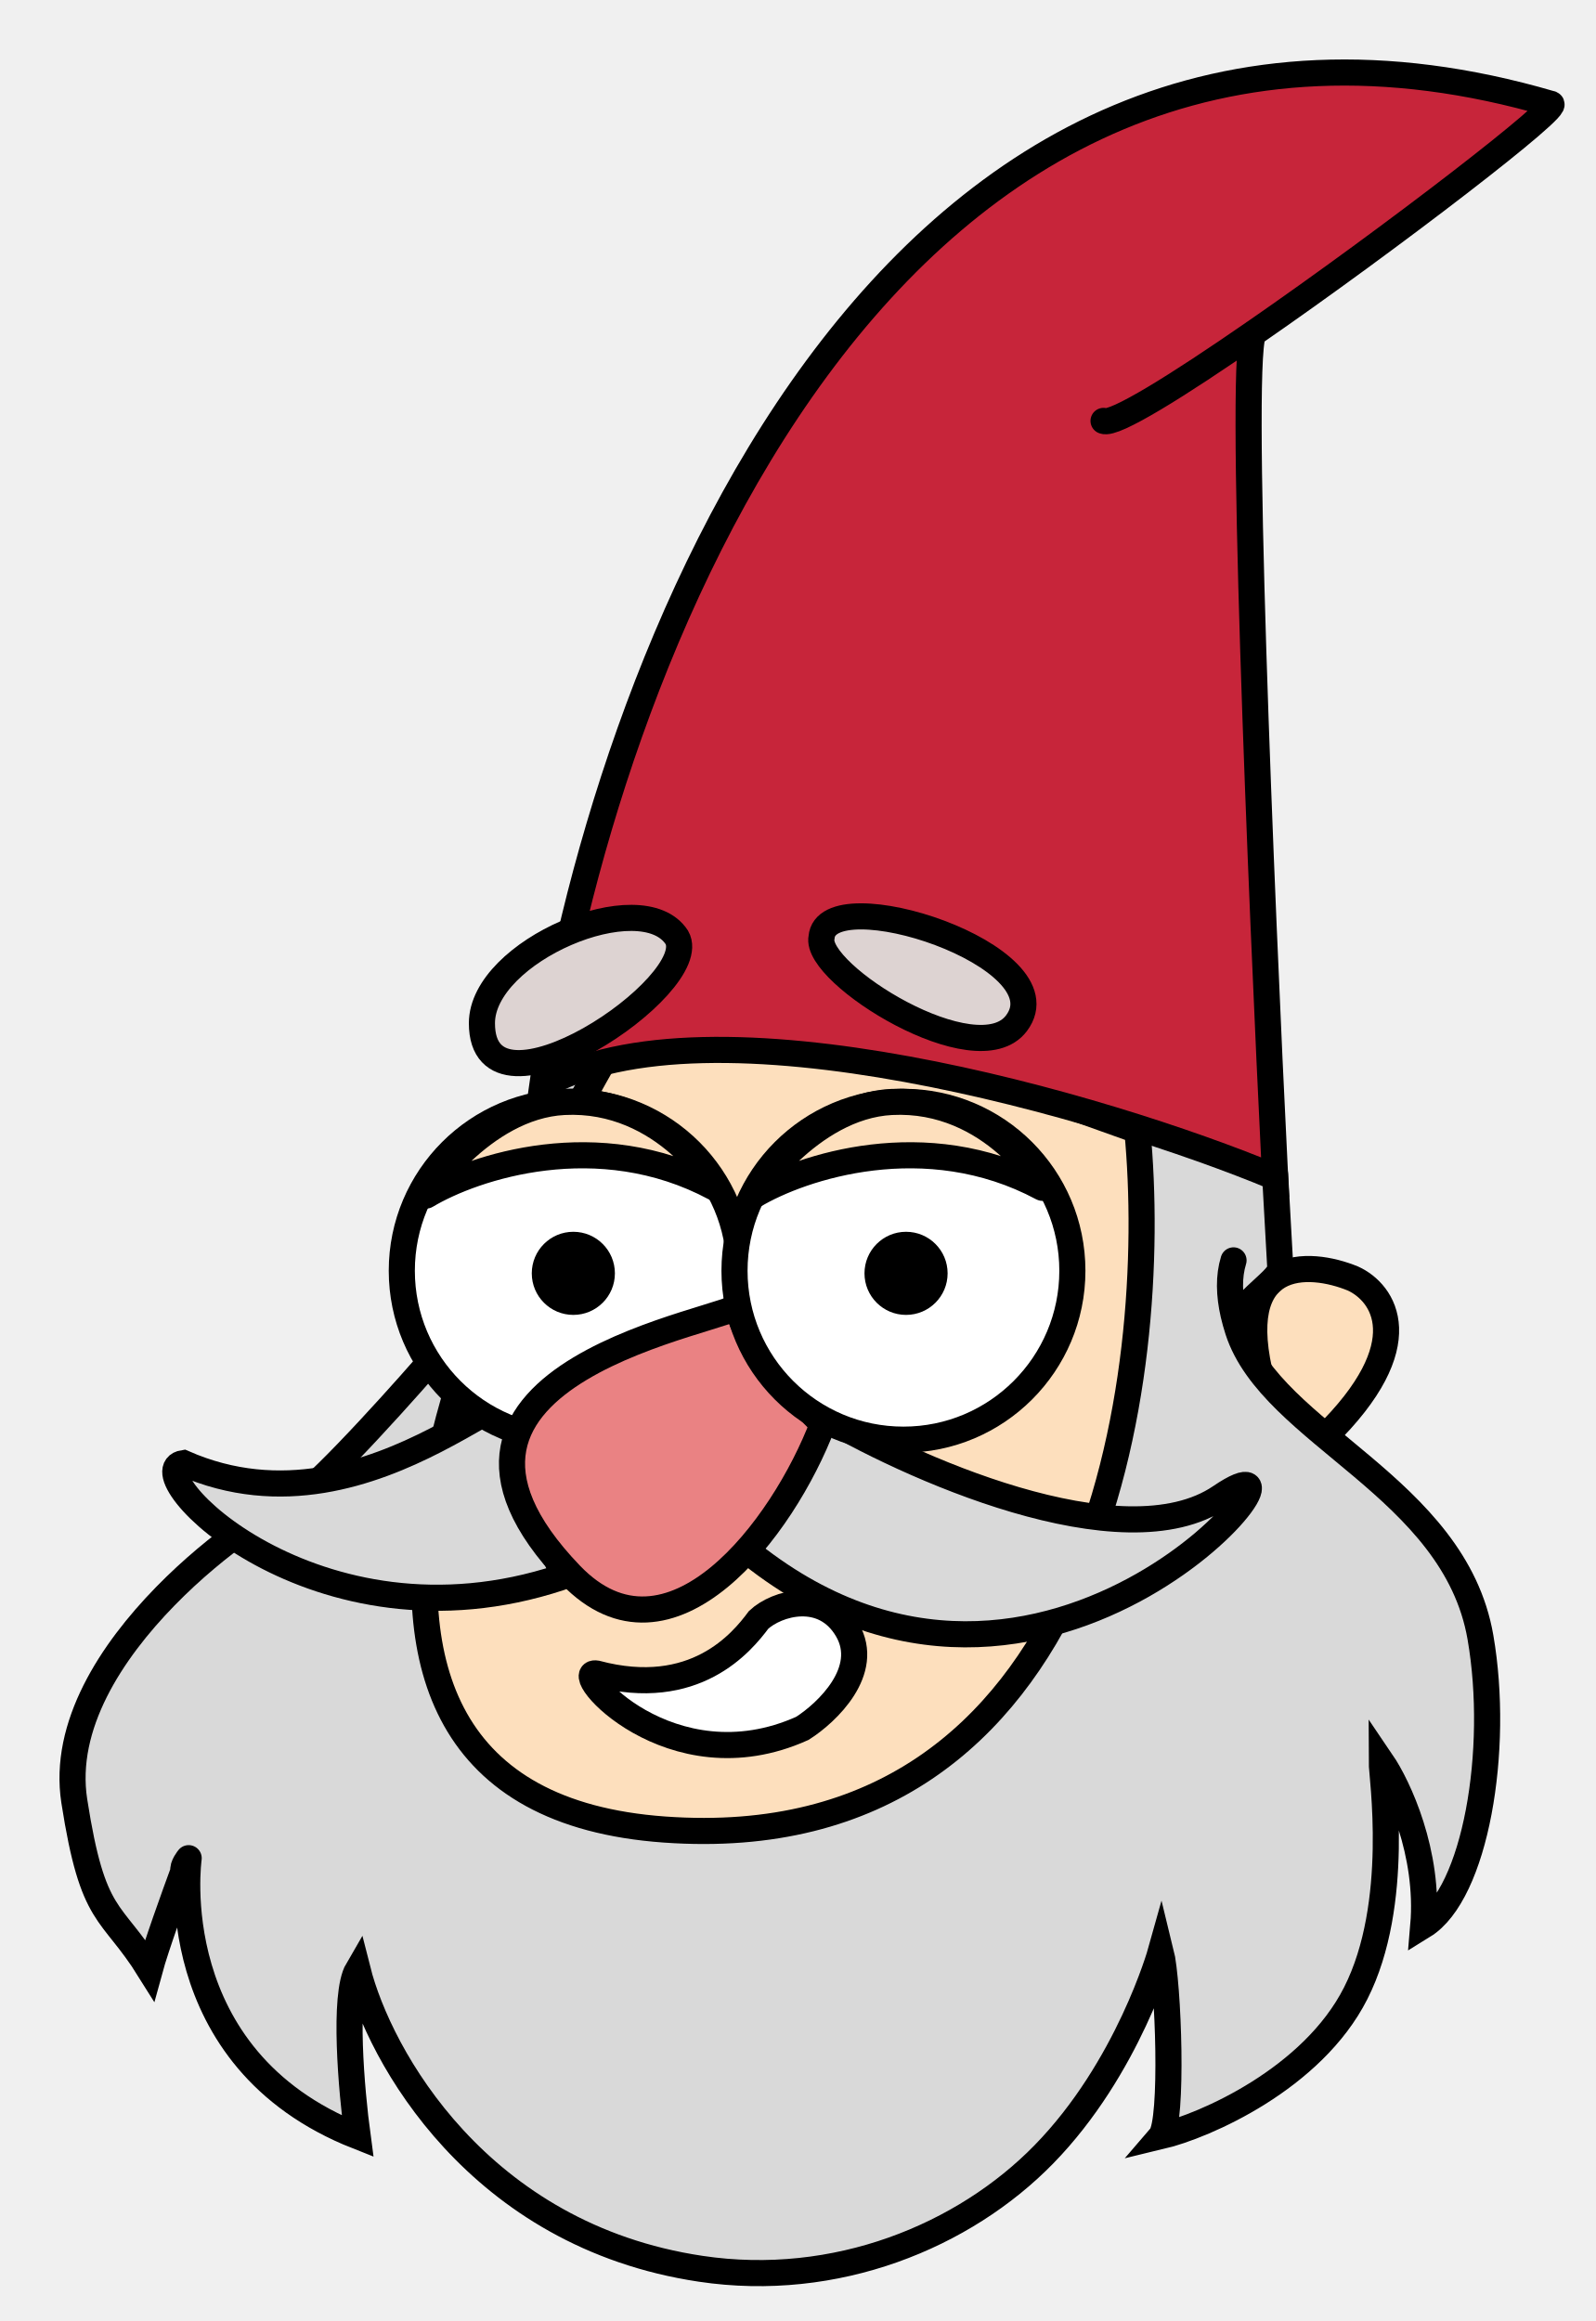
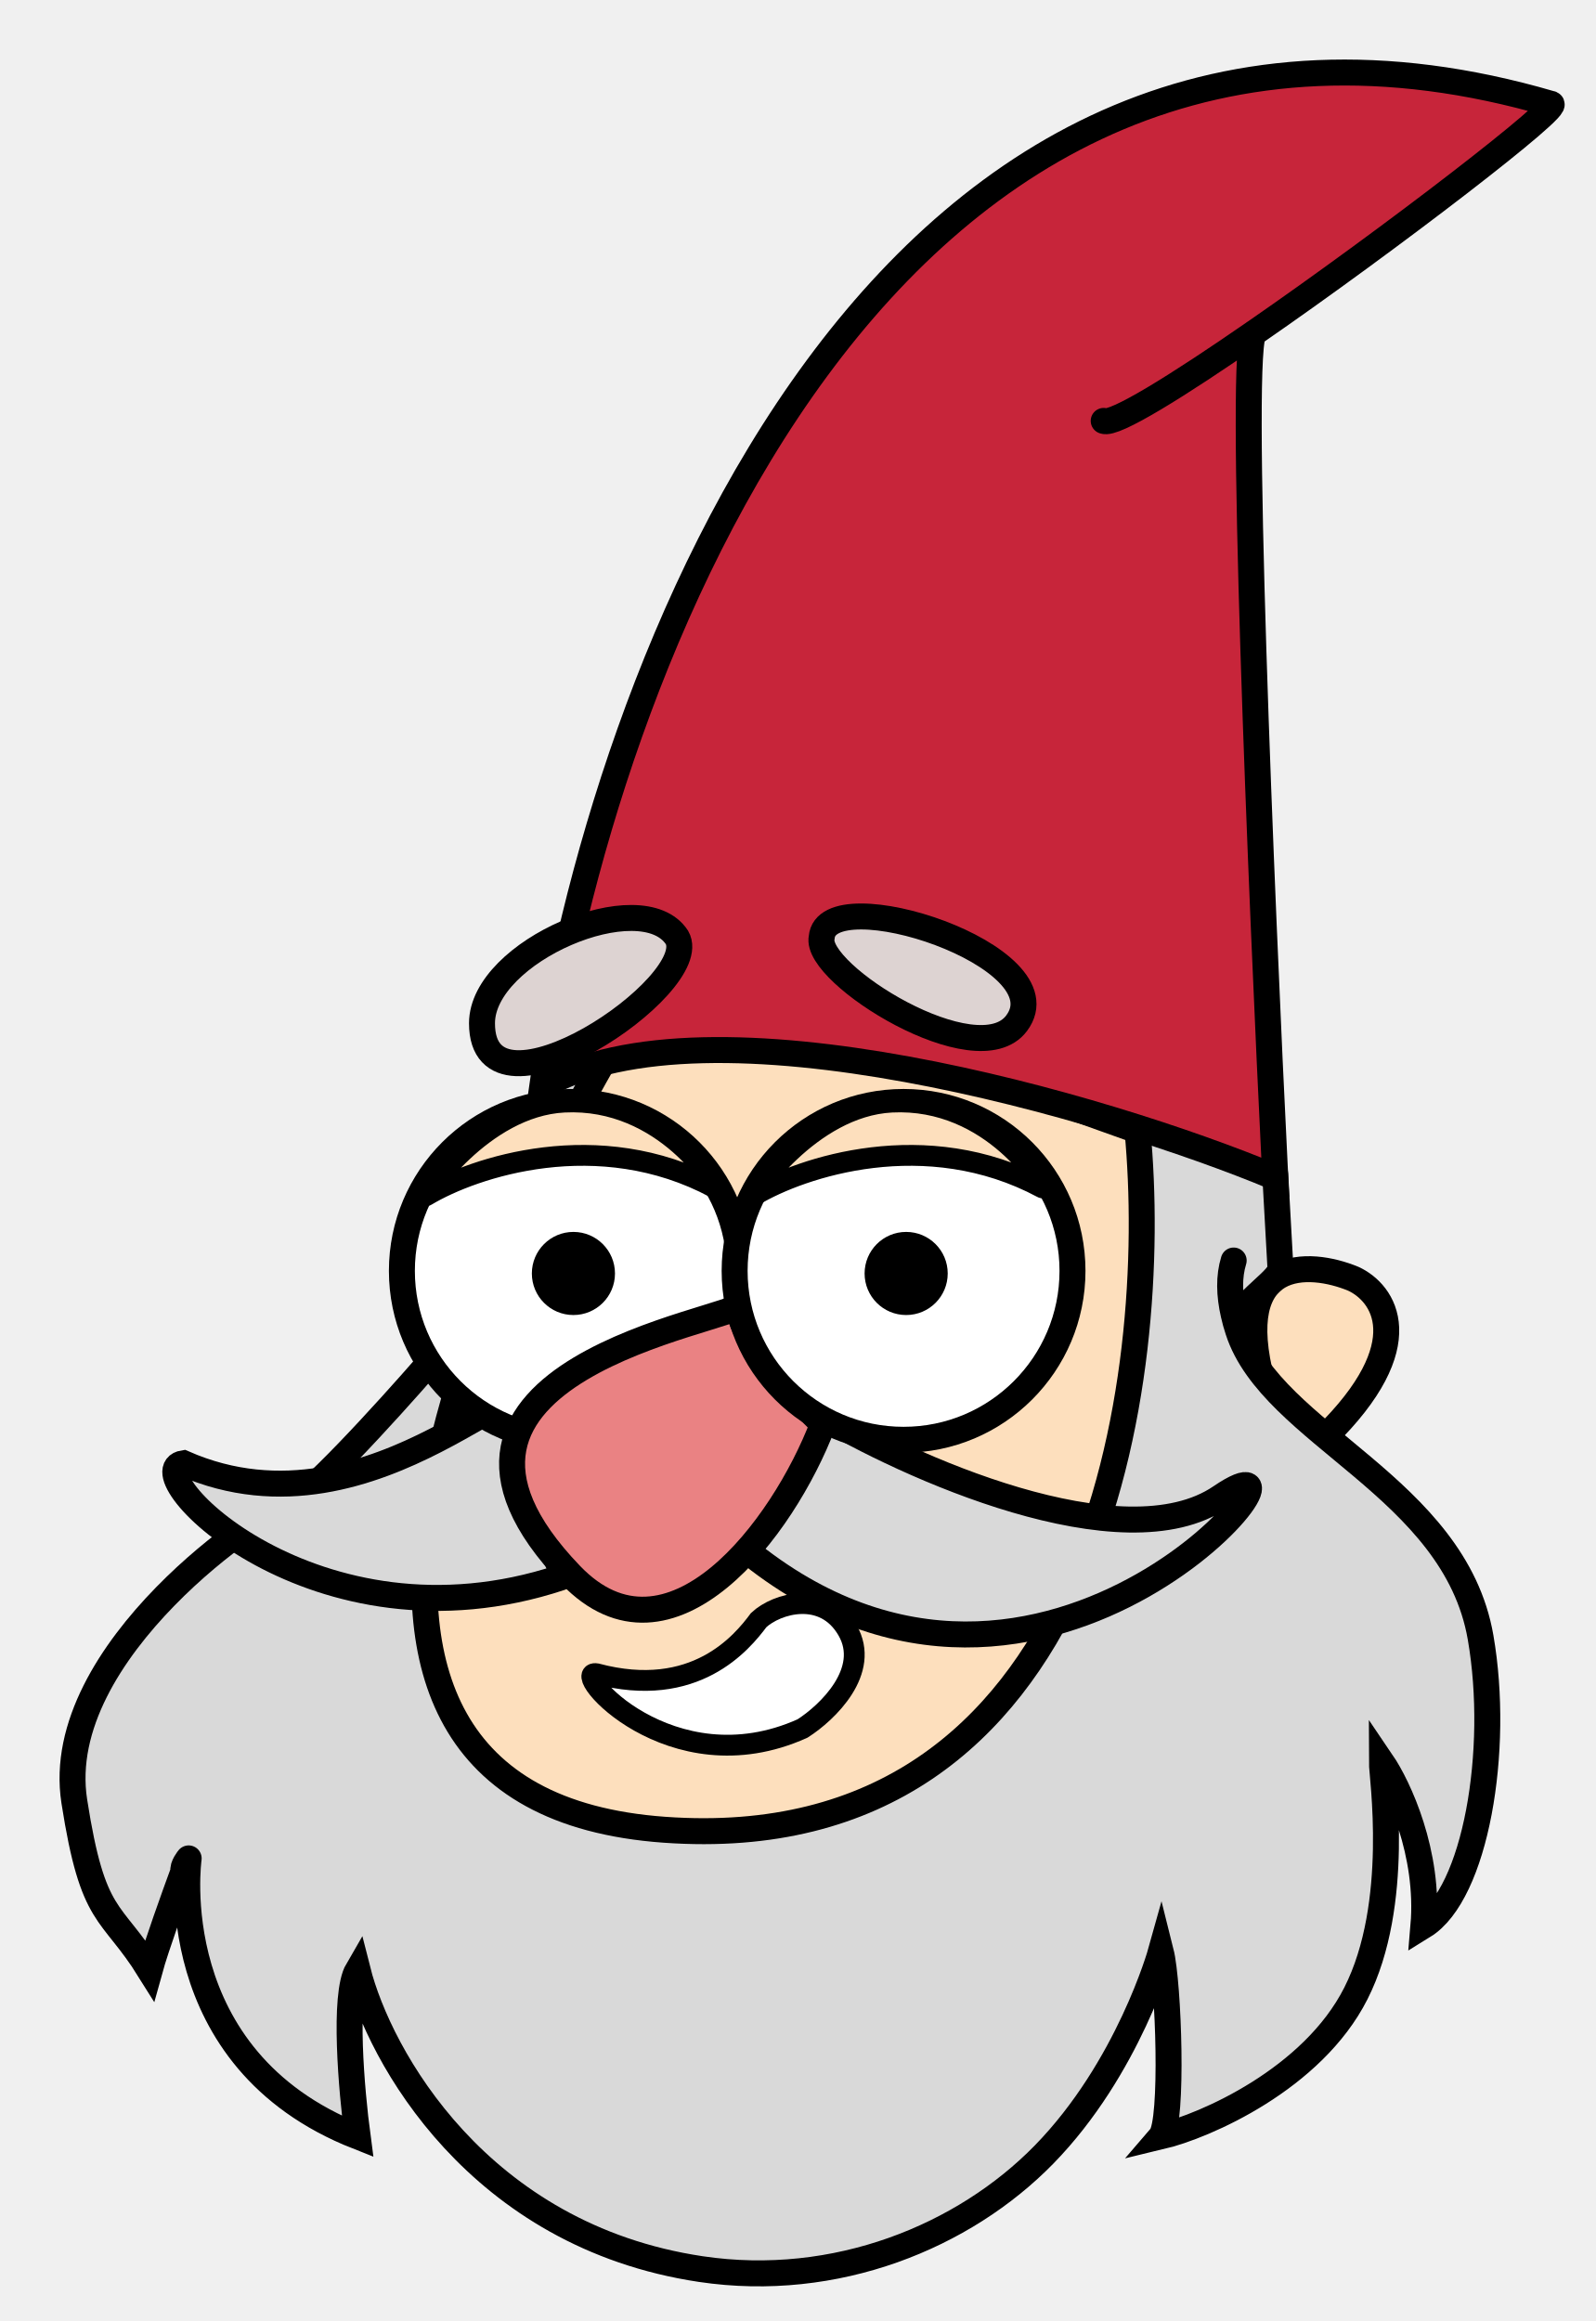
<svg xmlns="http://www.w3.org/2000/svg" width="22" height="32" viewBox="0 0 22 32" fill="none">
-   <path d="M18.26 19.814C19.579 18.524 19.072 17.819 18.654 17.628C18.045 17.377 16.942 17.312 17.4 19.061L18.26 19.814Z" fill="#FDDFBD" stroke="black" stroke-width="0.36" stroke-linecap="round" />
-   <path d="M5.898 18.81C5.336 19.455 4.163 20.745 3.963 20.745C3.712 20.745 0.702 22.752 1.024 24.83C1.282 26.493 1.526 26.299 2.063 27.16C2.147 26.851 2.411 26.118 2.529 25.798L2.601 25.619C2.601 25.619 2.207 28.378 4.93 29.453C4.846 28.832 4.729 27.504 4.93 27.16C5.229 28.342 6.593 30.822 9.66 31.28C11.524 31.559 13.289 30.831 14.39 29.704C15.555 28.512 16.003 26.909 16.003 26.909C16.11 27.339 16.175 29.252 16.003 29.453C16.615 29.307 18.093 28.661 18.69 27.482C19.317 26.247 19.049 24.476 19.049 24.293C19.276 24.627 19.708 25.547 19.622 26.55C20.339 26.108 20.68 24.133 20.41 22.573C20.051 20.499 17.534 19.778 17.068 18.344C17.065 18.336 17.062 18.327 17.06 18.318C16.985 18.014 17.651 17.659 17.651 17.484L17.579 16.194C17.472 14.689 7.689 13.399 7.546 14.904C7.427 16.158 6.555 18.022 5.898 18.81Z" fill="#D9D9D9" />
-   <path d="M2.601 25.619C2.601 25.619 2.207 28.378 4.93 29.453C4.846 28.832 4.729 27.504 4.93 27.16C5.229 28.342 6.593 30.822 9.66 31.28C11.524 31.559 13.289 30.831 14.39 29.704C15.555 28.512 16.003 26.909 16.003 26.909C16.11 27.339 16.175 29.252 16.003 29.453C16.615 29.307 18.093 28.661 18.69 27.482C19.317 26.247 19.049 24.476 19.049 24.293C19.276 24.627 19.708 25.547 19.622 26.55C20.339 26.108 20.68 24.133 20.41 22.573C20.051 20.499 17.534 19.778 17.068 18.344M2.601 25.619C2.601 25.619 2.511 25.726 2.529 25.798M2.601 25.619L2.529 25.798M17.006 17.377C16.938 17.598 16.944 17.85 17.006 18.122C17.023 18.195 17.044 18.269 17.068 18.344M17.068 18.344C16.946 18.035 17.651 17.664 17.651 17.484L17.579 16.194C17.472 14.689 7.689 13.399 7.546 14.904C7.427 16.158 6.555 18.022 5.898 18.81C5.336 19.455 4.163 20.745 3.963 20.745C3.712 20.745 0.702 22.752 1.024 24.83C1.282 26.493 1.526 26.299 2.063 27.16C2.147 26.851 2.411 26.118 2.529 25.798" stroke="black" stroke-width="0.36" stroke-linecap="round" />
-   <path d="M9.159 25.224C15.15 25.654 16.003 18.977 15.68 15.585L9.159 13.256C6.662 17.066 3.167 24.794 9.159 25.224Z" fill="#FDDFBD" stroke="black" stroke-width="0.36" stroke-linecap="round" />
-   <path d="M11.062 23.829C9.242 24.65 7.833 23.007 8.223 23.073C9.58 23.434 10.229 22.643 10.459 22.333C10.706 22.102 11.357 21.912 11.683 22.473C12.008 23.034 11.405 23.611 11.062 23.829Z" fill="white" stroke="black" stroke-width="0.36" />
-   <path d="M7.474 14.976C9.768 13.657 15.226 15.251 17.579 16.23C17.388 12.362 17.063 4.619 17.293 4.587C19.166 3.292 21.584 1.431 21.378 1.431C12.147 -1.264 8.262 9.338 7.474 14.976Z" fill="#C7253A" />
-   <path d="M15.214 5.803C15.359 5.865 16.239 5.316 17.293 4.587M17.293 4.587C19.166 3.292 21.584 1.431 21.378 1.431C12.147 -1.264 8.262 9.338 7.474 14.976C9.768 13.657 15.226 15.251 17.579 16.23C17.388 12.362 17.063 4.619 17.293 4.587Z" stroke="black" stroke-width="0.36" stroke-linecap="round" />
-   <path d="M11.326 12.924C11.219 13.426 13.47 14.832 14.014 14.107C14.709 13.18 11.392 12.108 11.326 12.924Z" fill="#DDD3D2" stroke="black" stroke-width="0.36" stroke-linecap="round" />
-   <path d="M9.331 12.924C9.707 13.578 6.644 15.631 6.644 14.107C6.644 13.112 8.847 12.18 9.331 12.924Z" fill="#DDD3D2" stroke="black" stroke-width="0.36" stroke-linecap="round" />
-   <path d="M10.269 21.355C10.807 20.817 11.213 19.885 11.237 19.455C12.503 20.22 15.479 21.555 16.827 20.638C18.511 19.491 14.462 24.794 10.269 21.355Z" fill="#D9D9D9" stroke="black" stroke-width="0.36" stroke-linecap="round" />
-   <path d="M7.188 19.599C6.932 20.494 7.904 21.689 7.725 21.749C4.342 22.867 1.848 20.279 2.529 20.172C5.217 21.355 7.546 18.344 7.188 19.599Z" fill="#D9D9D9" stroke="black" stroke-width="0.36" stroke-linecap="round" />
-   <ellipse cx="2.329" cy="2.329" rx="2.329" ry="2.329" transform="matrix(-1 0 0 1 10.1974 15.1911)" fill="white" stroke="black" stroke-width="0.36" />
-   <ellipse cx="0.573" cy="0.573" rx="0.573" ry="0.573" transform="matrix(-1 0 0 1 8.47729 16.9828)" fill="black" />
-   <path d="M7.868 21.713C9.233 23.131 10.795 21.08 11.344 19.634C10.926 19.228 10.112 18.33 10.198 17.986C10.162 18.201 5.145 18.882 7.868 21.713Z" fill="#EA8283" stroke="black" stroke-width="0.36" stroke-linecap="round" />
-   <ellipse cx="2.329" cy="2.329" rx="2.329" ry="2.329" transform="matrix(-1 0 0 1 14.7842 15.1911)" fill="white" stroke="black" stroke-width="0.36" />
-   <ellipse cx="0.573" cy="0.573" rx="0.573" ry="0.573" transform="matrix(-1 0 0 1 13.0642 16.9828)" fill="black" />
-   <path d="M9.854 16.376C8.248 15.516 6.533 16.089 5.876 16.483C5.816 16.519 6.641 15.251 7.775 15.193C9.173 15.121 9.925 16.414 9.854 16.376Z" fill="#FDDFBD" stroke="black" stroke-width="0.36" />
-   <path d="M14.369 16.376C12.764 15.516 11.048 16.089 10.391 16.483C10.332 16.519 11.156 15.251 12.29 15.193C13.688 15.121 14.441 16.414 14.369 16.376Z" fill="#FDDFBD" stroke="black" stroke-width="0.36" />
+   <path d="M18.262 19.816C19.581 18.526 19.075 17.821 18.656 17.63C18.047 17.379 16.943 17.314 17.402 19.063L18.262 19.816Z" fill="#FDDFBD" stroke="black" stroke-width="0.358" stroke-linecap="round" />
+   <path d="M5.898 18.812C5.337 19.457 4.164 20.747 3.963 20.747C3.712 20.747 0.702 22.754 1.024 24.833C1.282 26.496 1.526 26.302 2.063 27.163C2.148 26.854 2.411 26.121 2.529 25.801L2.601 25.622C2.601 25.622 2.207 28.381 4.93 29.456C4.847 28.835 4.73 27.506 4.93 27.163C5.229 28.345 6.593 30.825 9.661 31.284C11.525 31.562 13.29 30.834 14.392 29.707C15.557 28.515 16.004 26.912 16.004 26.912C16.112 27.342 16.176 29.255 16.004 29.456C16.617 29.31 18.095 28.664 18.692 27.485C19.319 26.25 19.051 24.479 19.051 24.296C19.278 24.63 19.71 25.55 19.624 26.553C20.341 26.111 20.683 24.136 20.412 22.575C20.053 20.501 17.536 19.78 17.07 18.346C17.067 18.338 17.064 18.329 17.062 18.32C16.986 18.016 17.653 17.66 17.653 17.486L17.581 16.196C17.474 14.691 7.69 13.401 7.547 14.906C7.427 16.16 6.555 18.024 5.898 18.812Z" fill="#D9D9D9" />
+   <path d="M2.601 25.622C2.601 25.622 2.207 28.381 4.93 29.456C4.847 28.835 4.73 27.506 4.93 27.163C5.229 28.345 6.593 30.825 9.661 31.284C11.525 31.562 13.29 30.834 14.392 29.707C15.557 28.515 16.004 26.912 16.004 26.912C16.112 27.342 16.176 29.255 16.004 29.456C16.617 29.31 18.095 28.664 18.692 27.485C19.319 26.25 19.051 24.479 19.051 24.296C19.278 24.63 19.71 25.55 19.624 26.553C20.341 26.111 20.683 24.136 20.412 22.575C20.053 20.501 17.536 19.78 17.07 18.346M2.601 25.622C2.601 25.622 2.511 25.729 2.529 25.801M2.601 25.622L2.529 25.801M17.008 17.379C16.94 17.6 16.946 17.852 17.008 18.123C17.024 18.196 17.045 18.271 17.07 18.346M17.07 18.346C16.948 18.037 17.653 17.666 17.653 17.486L17.581 16.196C17.474 14.691 7.69 13.401 7.547 14.906C7.427 16.16 6.555 18.024 5.898 18.812C5.337 19.457 4.164 20.747 3.963 20.747C3.712 20.747 0.702 22.754 1.024 24.833C1.282 26.496 1.526 26.302 2.063 27.163C2.148 26.854 2.411 26.121 2.529 25.801" stroke="black" stroke-width="0.358" stroke-linecap="round" />
+   <path d="M9.159 25.227C15.151 25.657 16.004 18.98 15.682 15.587L9.159 13.257C6.663 17.068 3.167 24.797 9.159 25.227Z" fill="#FDDFBD" stroke="black" stroke-width="0.358" stroke-linecap="round" />
+   <path d="M11.064 23.831C9.243 24.652 7.834 23.009 8.224 23.076C9.582 23.437 10.23 22.645 10.46 22.336C10.707 22.105 11.359 21.915 11.684 22.476C12.009 23.037 11.406 23.613 11.064 23.831Z" fill="white" stroke="black" stroke-width="0.287" />
+   <path d="M7.475 14.978C9.769 13.659 15.228 15.252 17.581 16.232C17.39 12.364 17.065 4.619 17.294 4.588C19.168 3.293 21.587 1.431 21.38 1.431C12.148 -1.264 8.263 9.339 7.475 14.978Z" fill="#C7253A" />
+   <path d="M15.216 5.803C15.36 5.865 16.241 5.316 17.294 4.588M17.294 4.588C19.168 3.293 21.587 1.431 21.38 1.431C12.148 -1.264 8.263 9.339 7.475 14.978C9.769 13.659 15.228 15.252 17.581 16.232C17.39 12.364 17.065 4.619 17.294 4.588Z" stroke="black" stroke-width="0.358" stroke-linecap="round" />
+   <path d="M11.328 12.925C11.22 13.427 13.472 14.833 14.015 14.108C14.71 13.181 11.393 12.11 11.328 12.925Z" fill="#DDD3D2" stroke="black" stroke-width="0.358" stroke-linecap="round" />
+   <path d="M9.333 12.925C9.709 13.579 6.645 15.632 6.645 14.108C6.645 13.113 8.848 12.181 9.333 12.925Z" fill="#DDD3D2" stroke="black" stroke-width="0.358" stroke-linecap="round" />
+   <path d="M10.27 21.357C10.808 20.819 11.214 19.887 11.238 19.457C12.504 20.222 15.481 21.558 16.829 20.64C18.513 19.493 14.463 24.797 10.27 21.357Z" fill="#D9D9D9" stroke="black" stroke-width="0.358" stroke-linecap="round" />
+   <path d="M7.188 19.601C6.932 20.497 7.905 21.692 7.726 21.751C4.343 22.869 1.848 20.282 2.529 20.174C5.217 21.357 7.547 18.346 7.188 19.601Z" fill="#D9D9D9" stroke="black" stroke-width="0.358" stroke-linecap="round" />
+   <circle cx="2.329" cy="2.329" r="2.329" transform="matrix(-1 0 0 1 10.1986 15.1927)" fill="white" stroke="black" stroke-width="0.358" />
+   <circle cx="0.573" cy="0.573" r="0.573" transform="matrix(-1 0 0 1 8.47839 16.9846)" fill="black" />
+   <path d="M7.869 21.715C9.234 23.134 10.796 21.082 11.345 19.637C10.927 19.23 10.113 18.332 10.199 17.988C10.163 18.203 5.146 18.884 7.869 21.715Z" fill="#EA8283" stroke="black" stroke-width="0.358" stroke-linecap="round" />
+   <circle cx="2.329" cy="2.329" r="2.329" transform="matrix(-1 0 0 1 14.7859 15.1927)" fill="white" stroke="black" stroke-width="0.358" />
+   <circle cx="0.573" cy="0.573" r="0.573" transform="matrix(-1 0 0 1 13.0657 16.9846)" fill="black" />
+   <path d="M9.855 16.377C8.249 15.517 6.534 16.091 5.877 16.485C5.817 16.521 6.642 15.253 7.776 15.195C9.174 15.123 9.927 16.416 9.855 16.377Z" fill="#FDDFBD" stroke="black" stroke-width="0.287" />
+   <path d="M14.371 16.377C12.765 15.517 11.05 16.091 10.393 16.485C10.333 16.521 11.158 15.253 12.292 15.195C13.69 15.123 14.442 16.416 14.371 16.377Z" fill="#FDDFBD" stroke="black" stroke-width="0.287" />
</svg>
